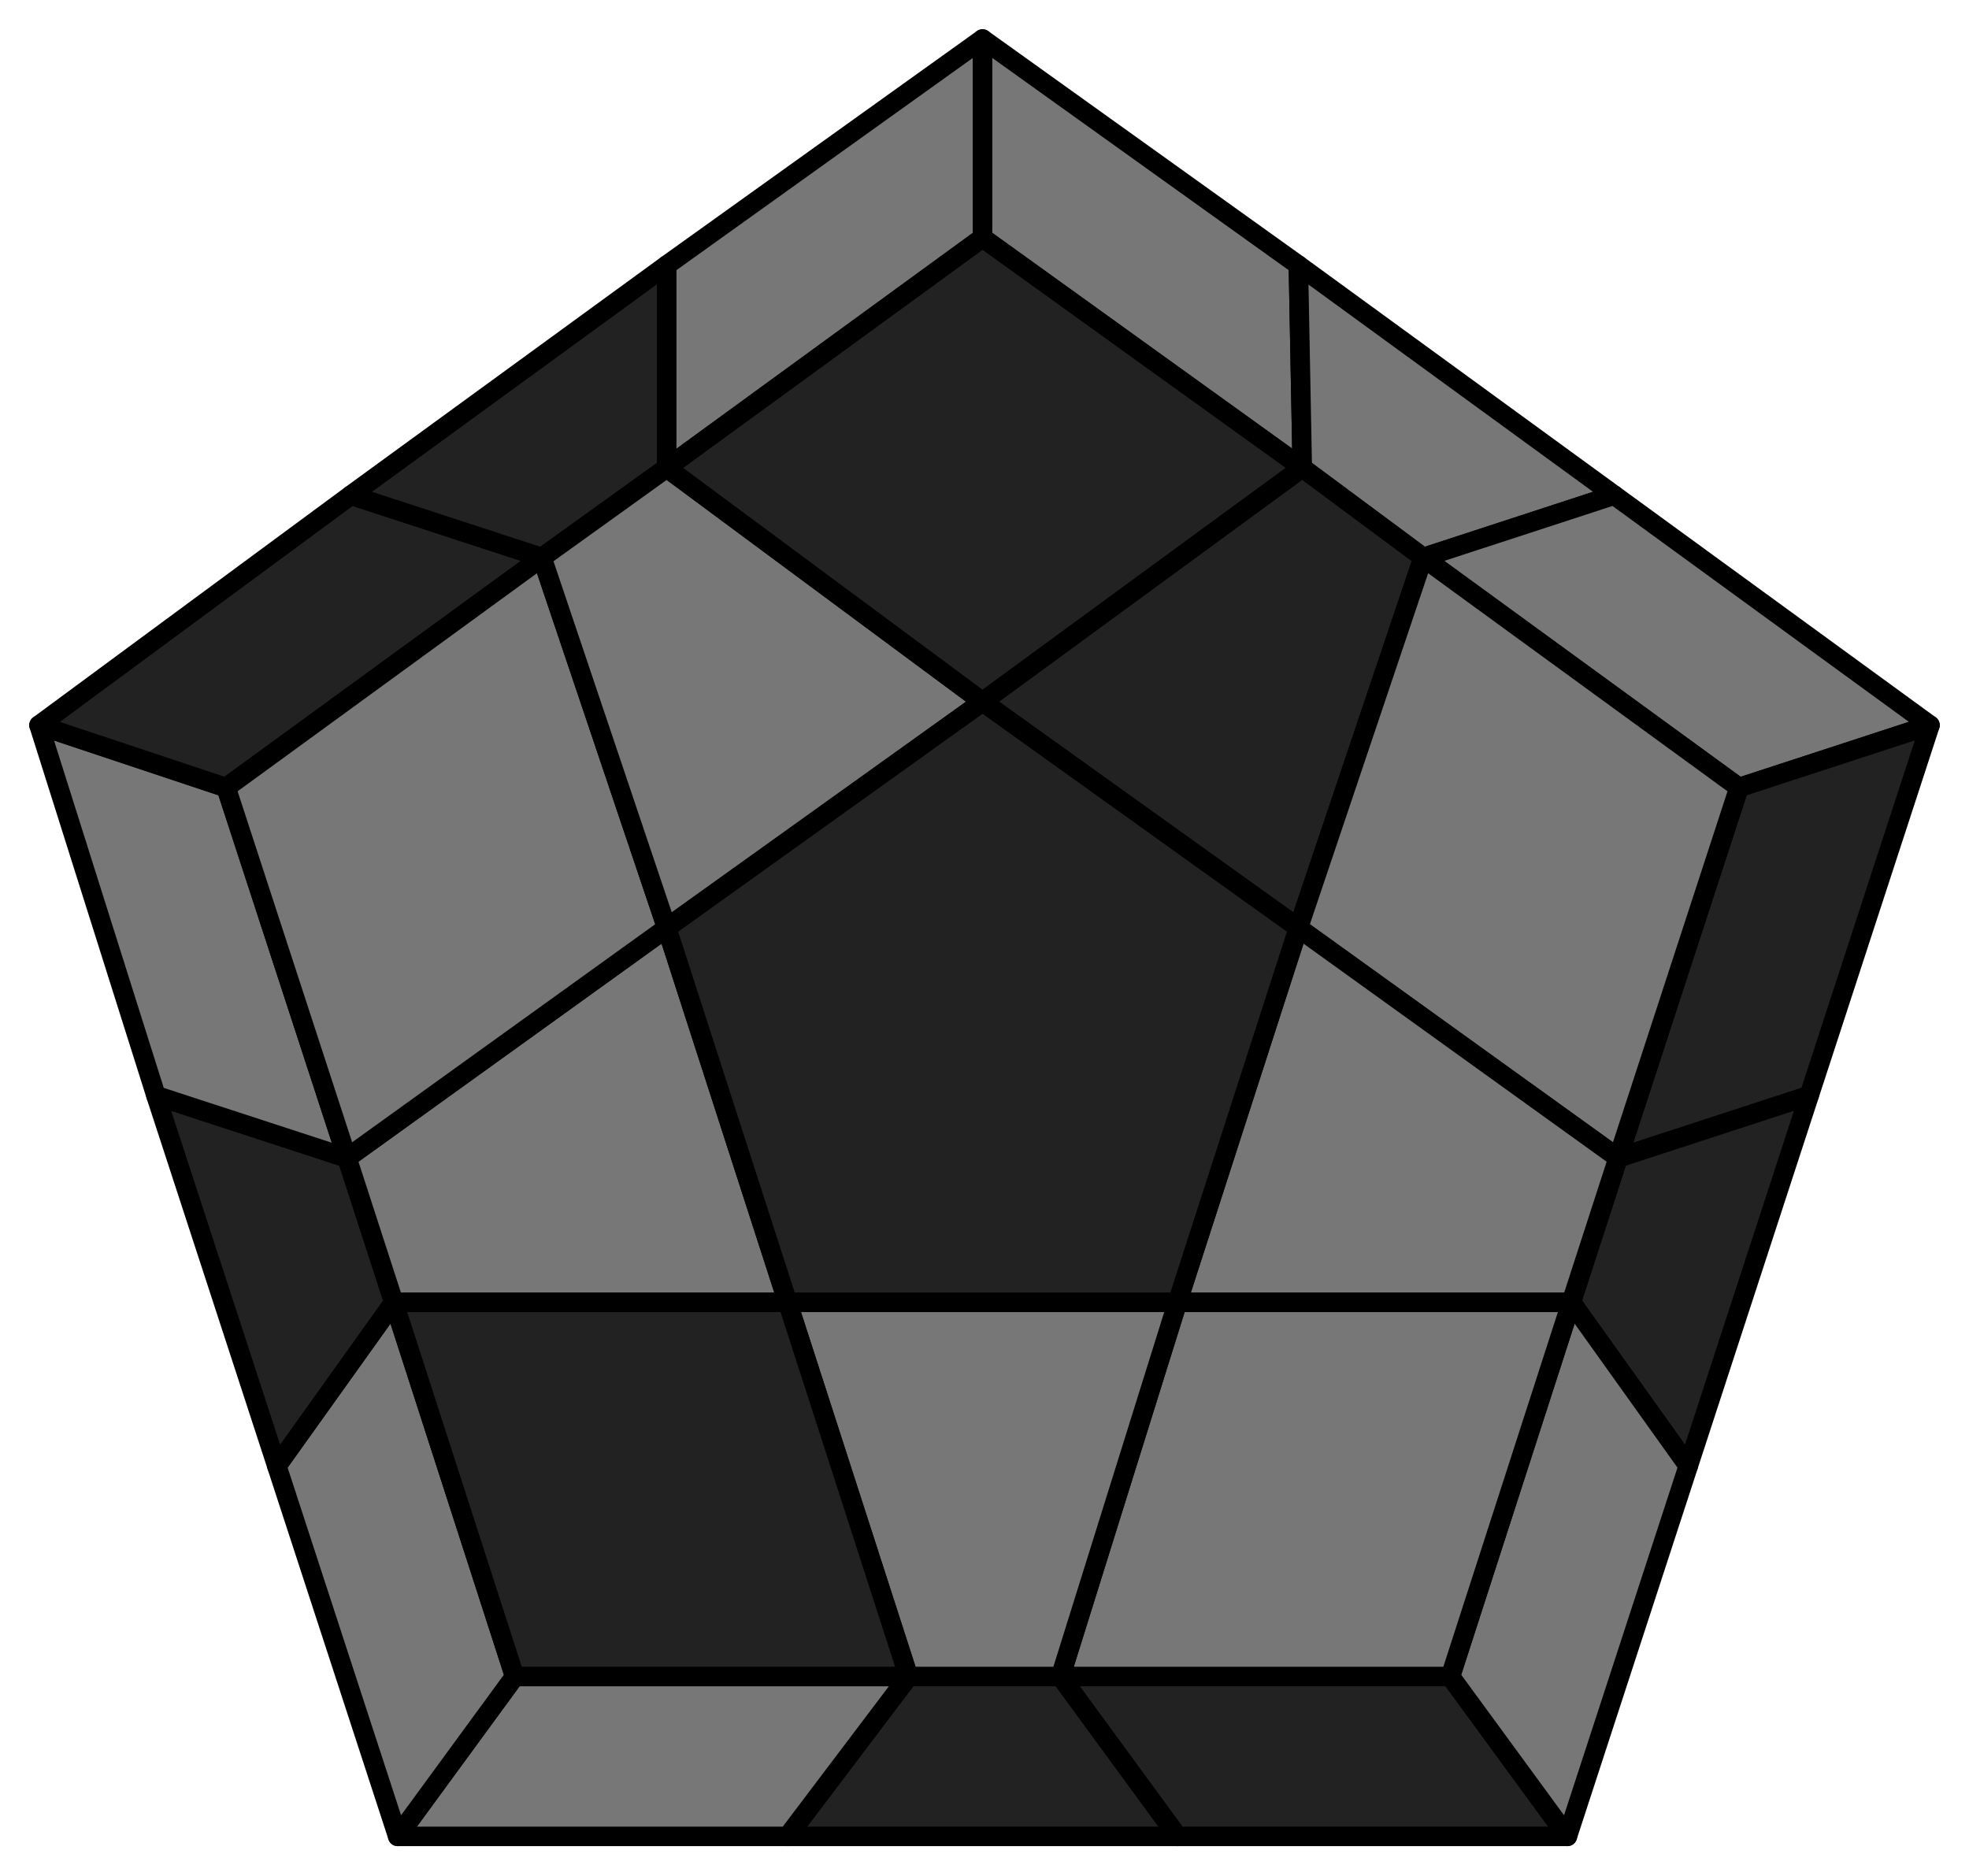
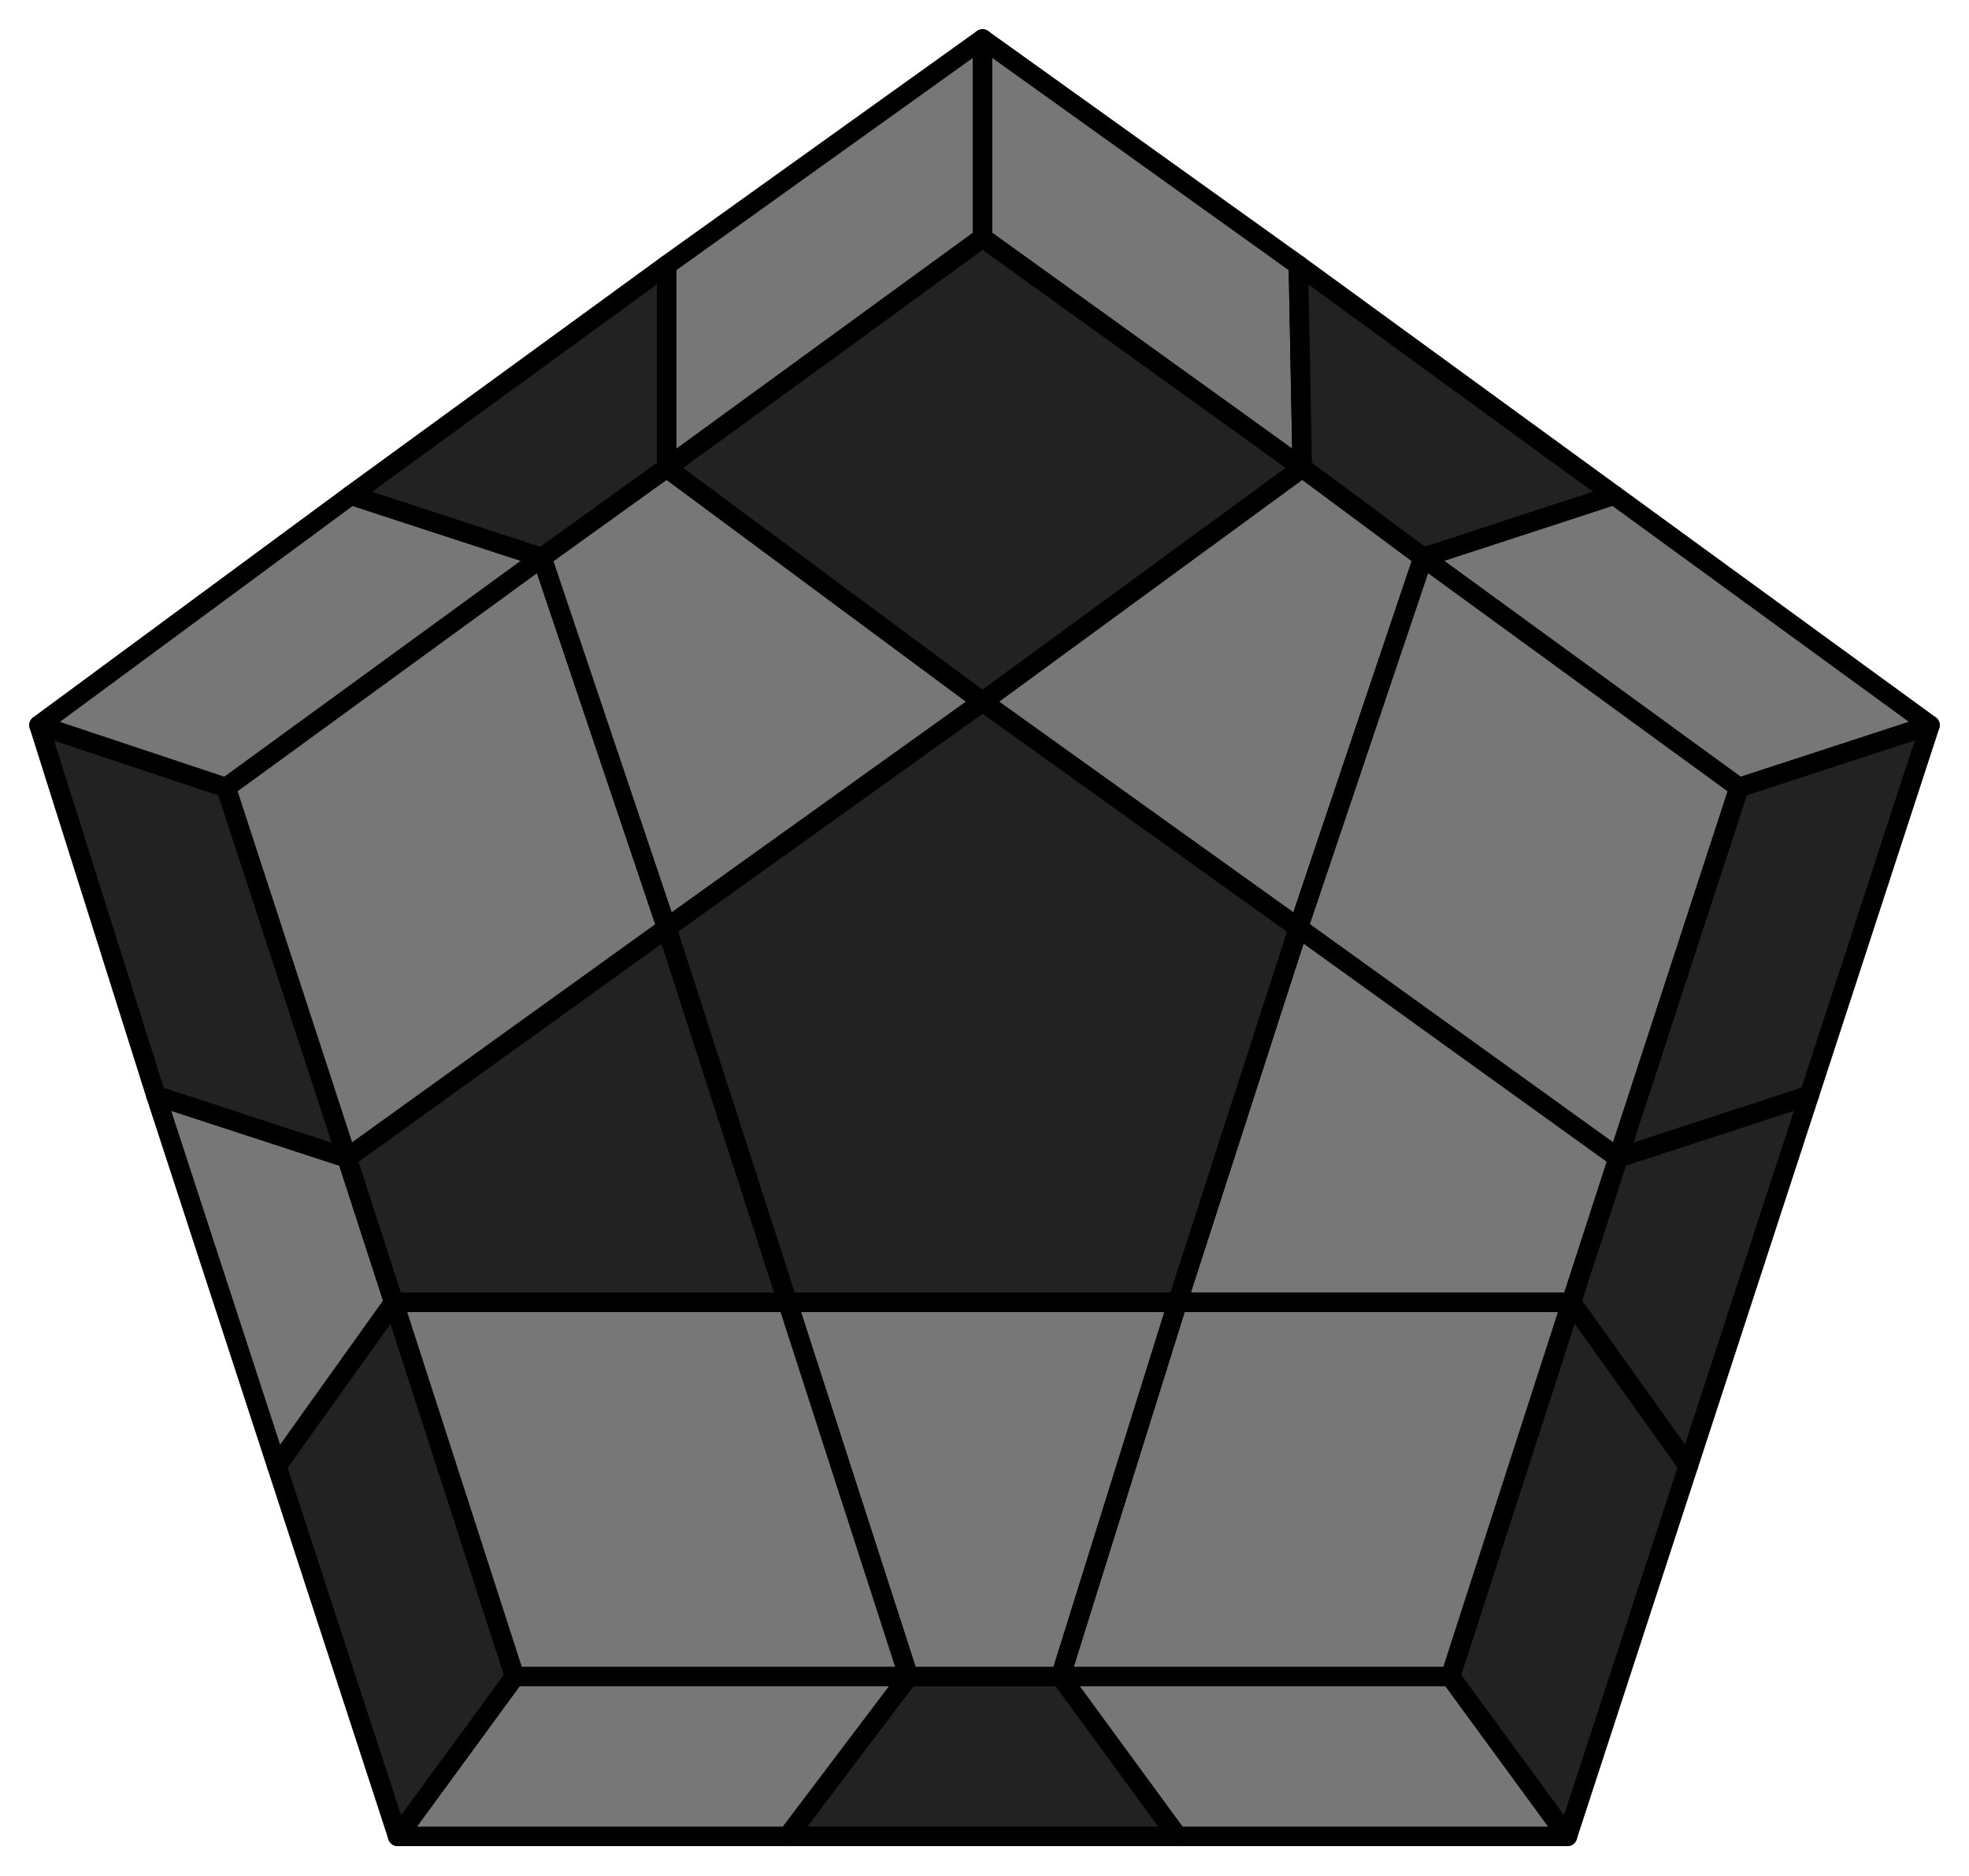
<svg xmlns="http://www.w3.org/2000/svg" id="221" width="505" height="481">
  <style>
polygon { stroke: black; stroke-width: 5px; stroke-linejoin: round;}
.light {fill: #777;}
.dark {fill: #222;}
</style>
-   <polygon class="dark" points="402 471 302 471 272 430 372 430" />
+   <polygon class="light" points="402 471 302 471 272 430 372 430" />
  <polygon class="dark" points="302 471 202 471 233 430 272 430" />
  <polygon class="light" points="202 471 102 471 132 430 233 430" />
-   <polygon class="light" points="102 471 71 376 101 334 132 430" />
-   <polygon class="dark" points="71 376 40 281 89 297 101 334" />
-   <polygon class="light" points="40 281 10 186 58 202 89 297" />
-   <polygon class="dark" points="10 186 90 127 139 143 58 202" />
+   <polygon class="dark" points="102 471 71 376 101 334 132 430" />
+   <polygon class="light" points="71 376 40 281 89 297 101 334" />
+   <polygon class="dark" points="40 281 10 186 58 202 89 297" />
+   <polygon class="light" points="10 186 90 127 139 143 58 202" />
  <polygon class="dark" points="90 127 171 68 171 120 139 143" />
  <polygon class="light" points="171 68 252 10 252 61 171 120" />
  <polygon class="light" points="252 10 333 68 334 120 252 61" />
-   <polygon class="light" points="333 68 414 127 365 143 334 120" />
+   <polygon class="dark" points="333 68 414 127 365 143 334 120" />
  <polygon class="light" points="414 127 495 186 446 202 365 143" />
  <polygon class="dark" points="495 186 464 281 415 297 446 202" />
  <polygon class="dark" points="464 281 433 376 403 334 415 297" />
-   <polygon class="light" points="433 376 402 471 372 430 403 334" />
+   <polygon class="dark" points="433 376 402 471 372 430 403 334" />
  <polygon class="light" points="372 430 272 430 302 334 403 334" />
  <polygon class="light" points="272 430 233 430 202 334 302 334" />
-   <polygon class="dark" points="132 430 101 334 202 334 233 430" />
-   <polygon class="light" points="101 334 89 297 171 238 202 334" />
+   <polygon class="light" points="132 430 101 334 202 334 233 430" />
+   <polygon class="dark" points="101 334 89 297 171 238 202 334" />
  <polygon class="light" points="58 202 139 143 171 238 89 297" />
  <polygon class="light" points="139 143 171 120 252 180 171 238" />
  <polygon class="dark" points="252 61 334 120 252 180 171 120" />
-   <polygon class="dark" points="334 120 365 143 333 238 252 180" />
+   <polygon class="light" points="334 120 365 143 333 238 252 180" />
  <polygon class="light" points="446 202 415 297 333 238 365 143" />
  <polygon class="light" points="415 297 403 334 302 334 333 238" />
  <polygon class="dark" points="302 334 202 334 171 238 252 180 333 238" />
</svg>
